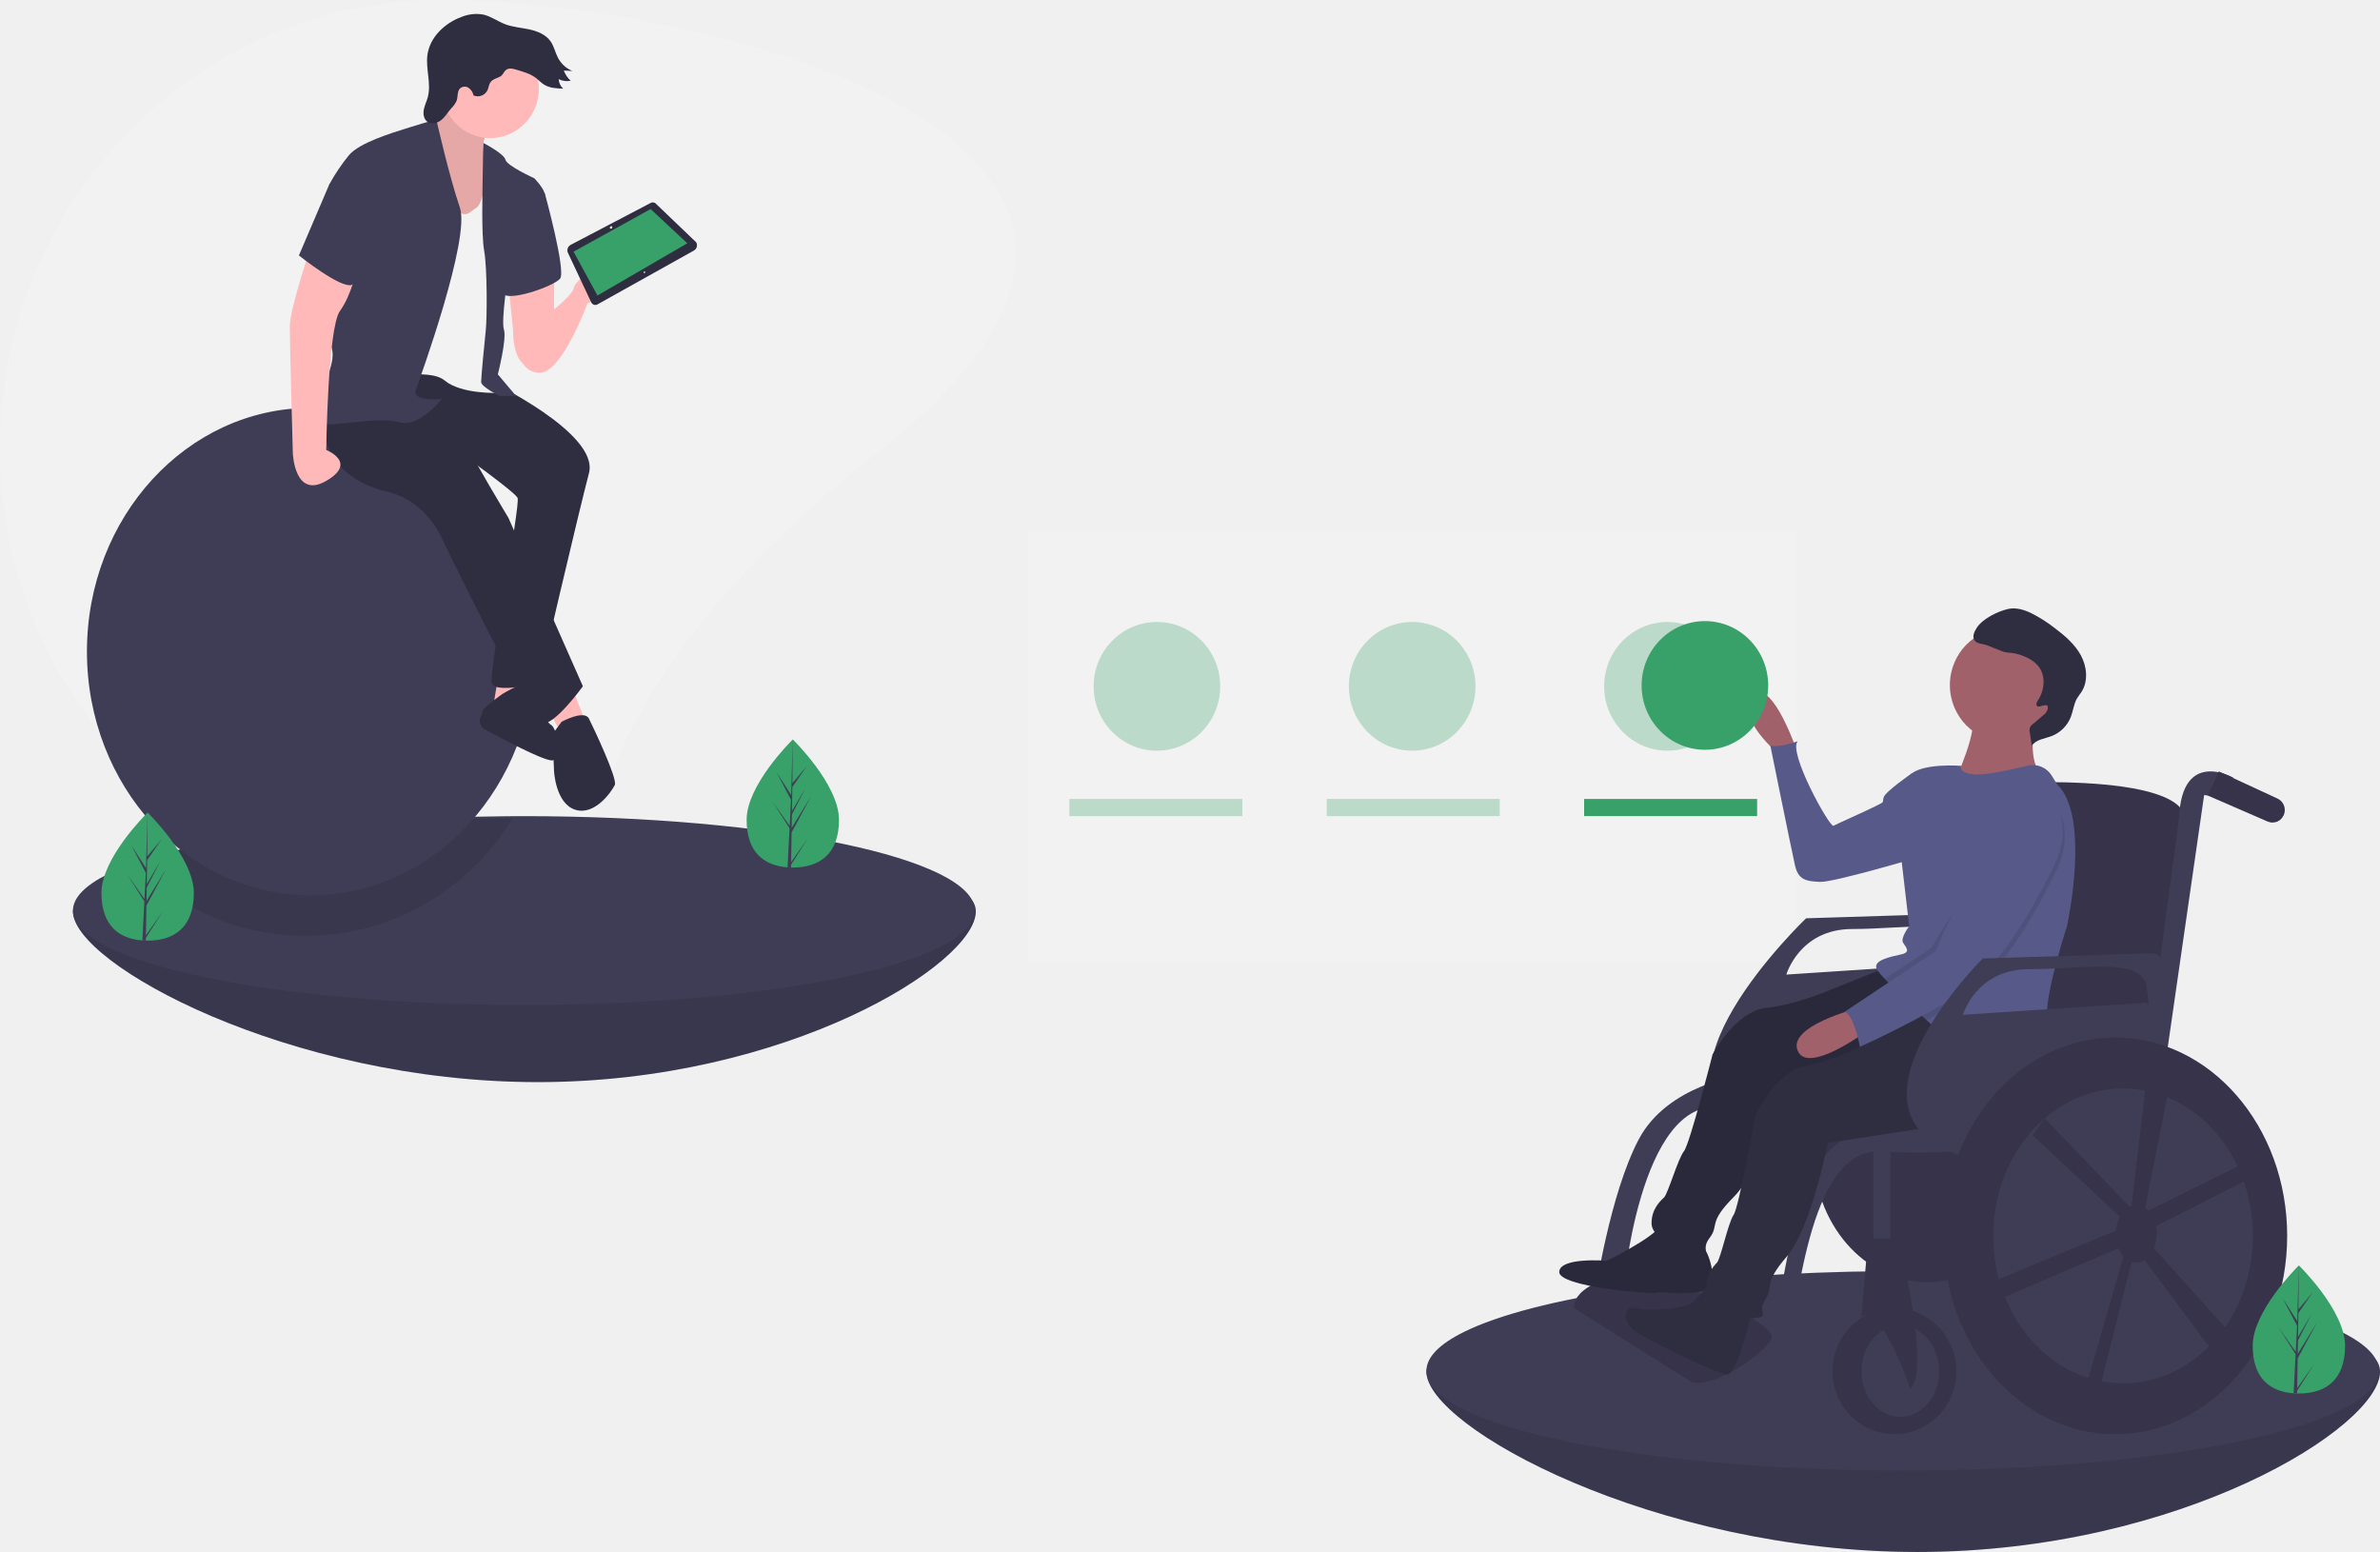
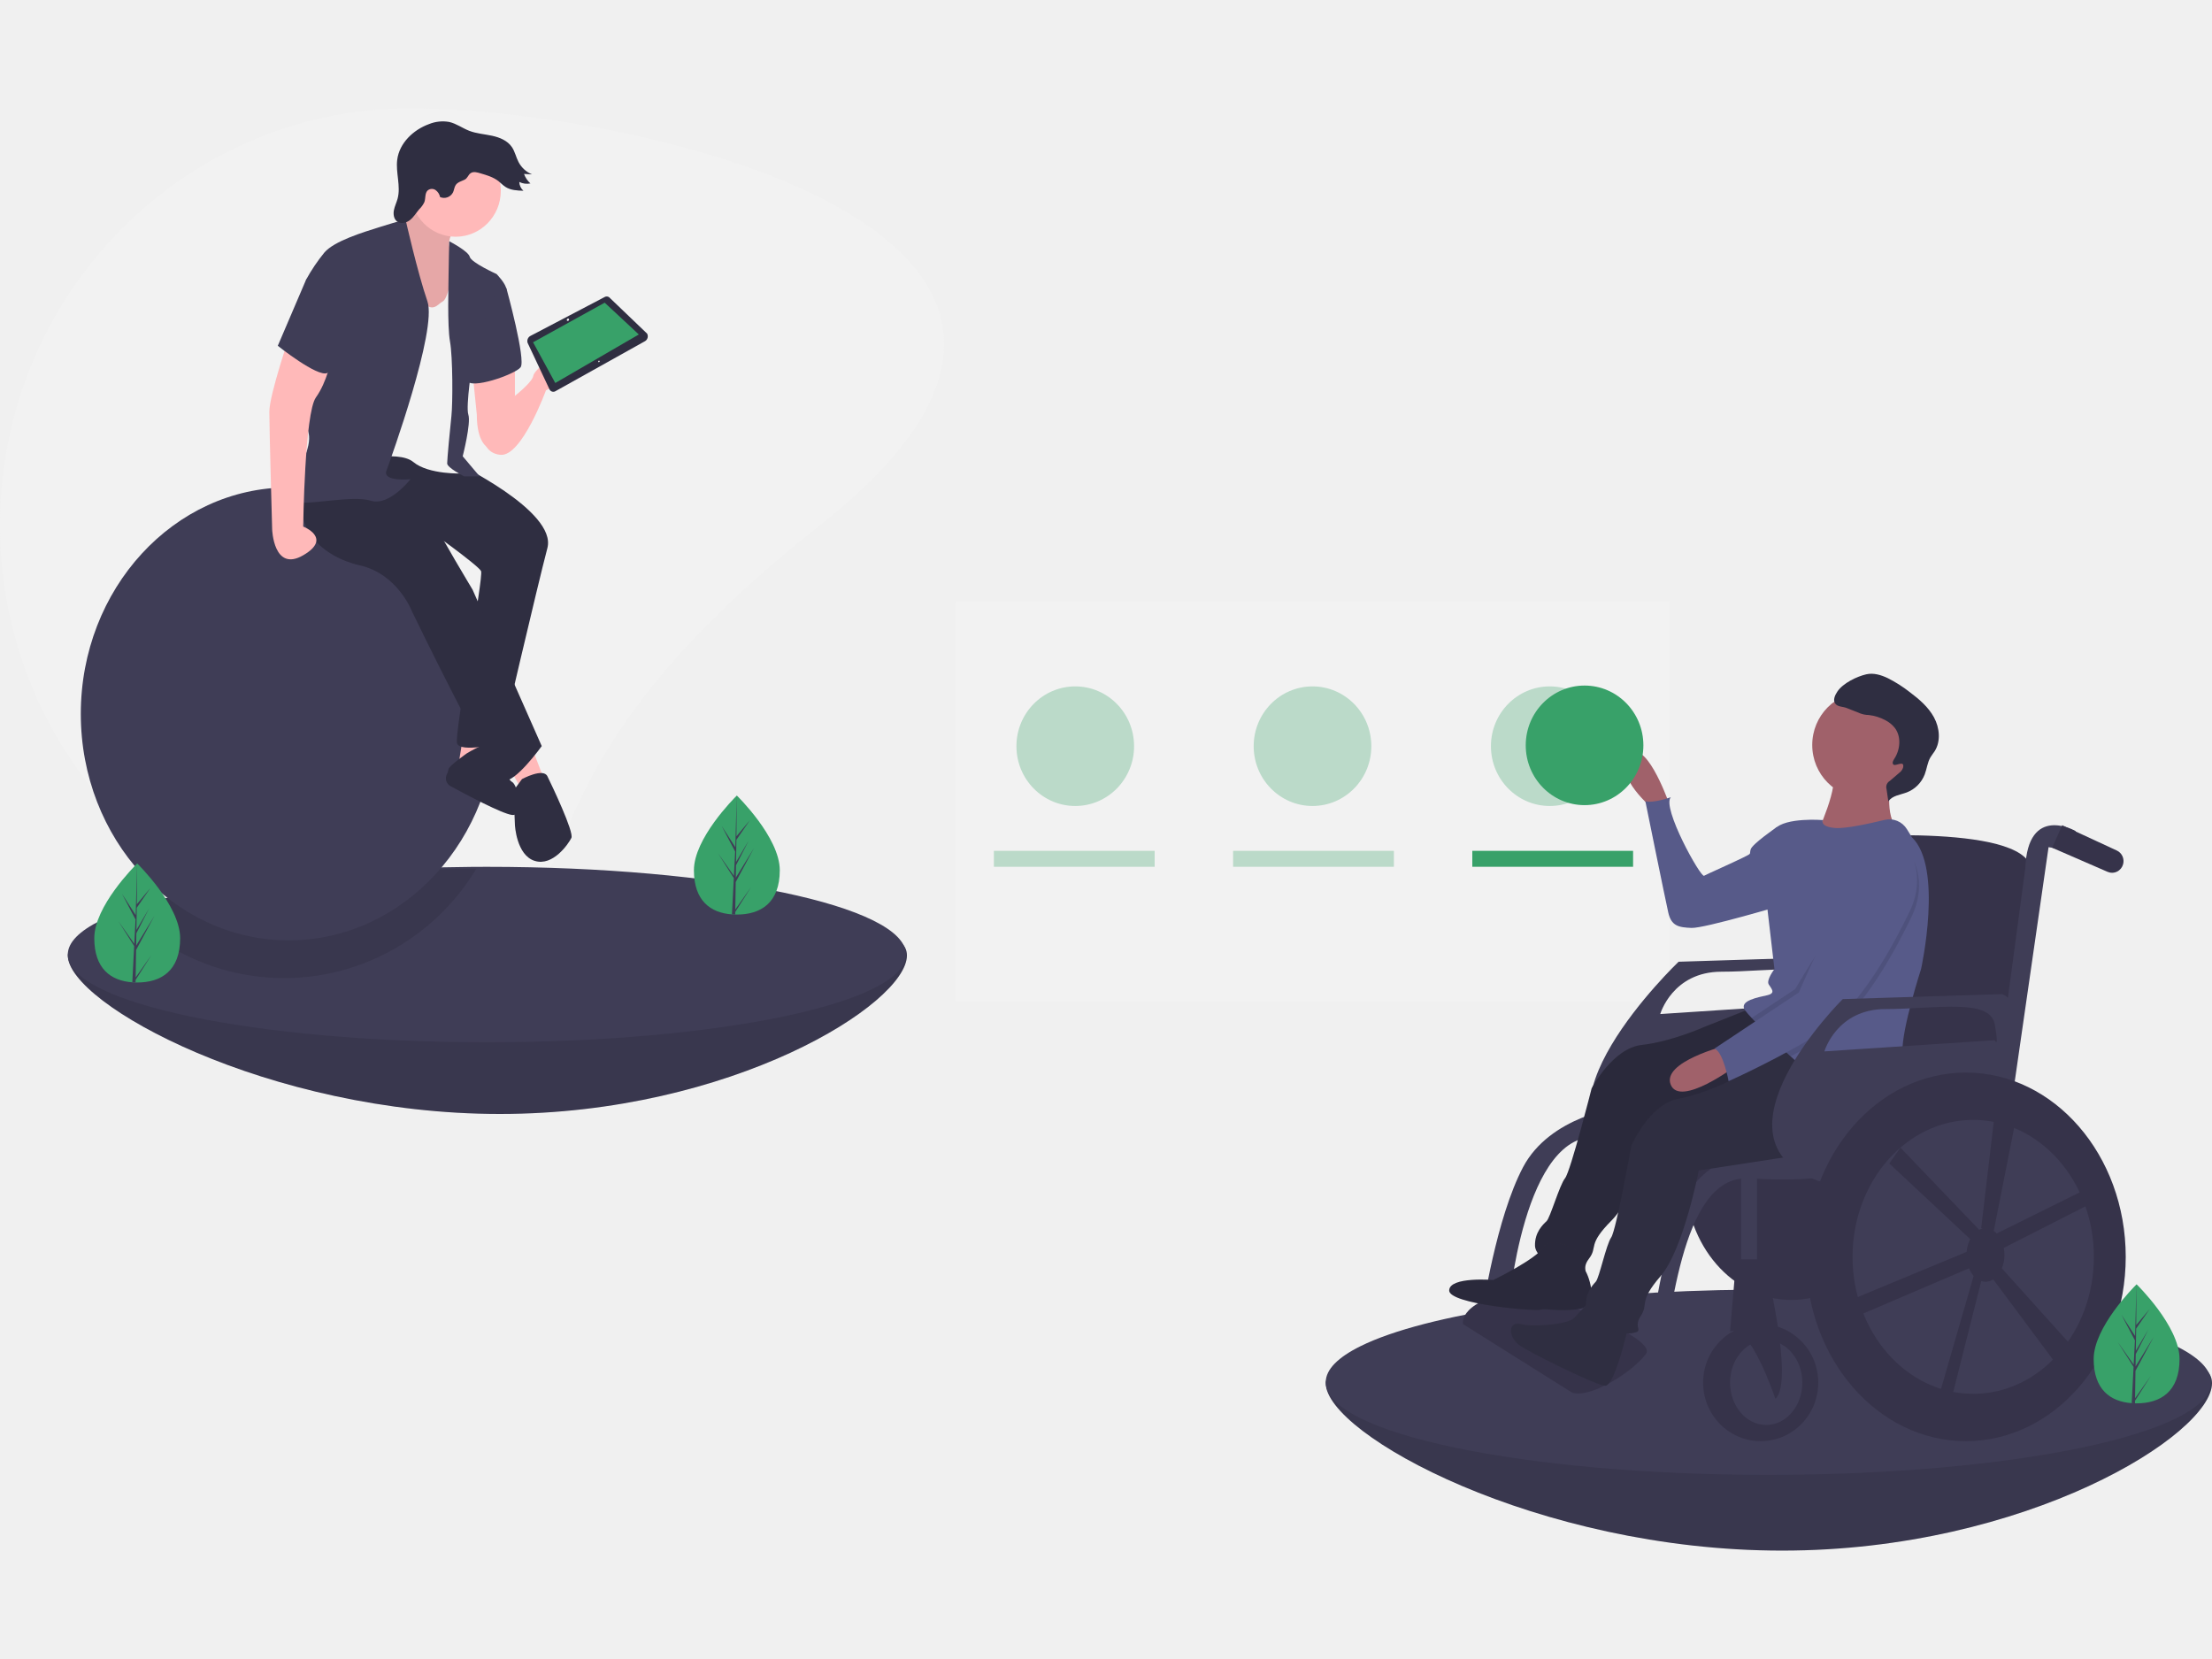
- <svg xmlns="http://www.w3.org/2000/svg" width="477" height="311" viewBox="0 0 477 311" fill="none">
+ <svg xmlns="http://www.w3.org/2000/svg" width="400" height="300" viewBox="0 0 477 311" fill="none">
  <g clip-path="url(#clip0)">
    <path d="M176.82 89.873C97.043 152.714 137.237 179.746 88.41 179.746C39.582 179.746 0 139.508 0 89.873C0 40.237 39.582 0 88.41 0C137.237 0 256.596 27.032 176.82 89.873Z" fill="#F2F2F2" />
    <path d="M195.57 182.658C195.57 193.103 157.71 216.842 107.798 216.842C57.885 216.842 14.621 193.103 14.621 182.658C14.621 180.046 18.859 183.29 23.429 181.031C36.731 174.441 68.451 179.298 104.453 179.027C105.564 179.017 106.679 179.012 107.798 179.012C157.71 179.012 195.57 172.214 195.57 182.658Z" fill="#3F3D56" />
    <path opacity="0.1" d="M195.57 182.658C195.57 193.103 157.71 216.842 107.798 216.842C57.885 216.842 14.621 193.103 14.621 182.658C14.621 180.046 18.859 183.29 23.429 181.031C36.731 174.441 68.451 179.298 104.453 179.027C105.564 179.017 106.679 179.012 107.798 179.012C157.71 179.012 195.57 172.214 195.57 182.658Z" fill="black" />
    <path d="M195.369 182.463C195.369 192.907 154.908 201.378 104.995 201.378C55.083 201.378 14.621 192.907 14.621 182.463C14.621 179.851 17.147 177.366 21.716 175.106C35.019 168.517 65.649 163.834 101.651 163.563C102.761 163.553 103.876 163.548 104.995 163.548C154.908 163.548 195.369 172.019 195.369 182.463Z" fill="#3F3D56" />
    <path opacity="0.1" d="M102.725 163.951C98.887 170.313 93.681 175.709 87.498 179.734C81.316 183.759 74.317 186.31 67.027 187.194C59.737 188.078 52.344 187.273 45.404 184.839C38.463 182.405 32.155 178.405 26.951 173.14C39.562 167.894 68.598 164.166 102.725 163.951Z" fill="black" />
    <path d="M62.26 179.403C87.023 179.403 107.097 157.539 107.097 130.568C107.097 103.598 87.023 81.734 62.26 81.734C37.498 81.734 17.424 103.598 17.424 130.568C17.424 157.539 37.498 179.403 62.26 179.403Z" fill="#3F3D56" />
    <path d="M111.04 54.904V66.352L105.257 73.158C105.257 73.158 102.822 72.23 102.822 66.042L101.909 57.069L111.04 54.904Z" fill="#FFB9B9" />
    <path d="M105.257 66.352C105.257 66.352 114.692 59.854 114.996 57.688C115.301 55.522 128.693 45.621 126.562 51.81C124.432 57.998 117.736 60.782 117.736 60.782C117.736 60.782 112.561 75.015 107.996 74.705C103.43 74.396 103.43 68.517 105.257 66.352Z" fill="#FFB9B9" />
    <path d="M99.778 135.967L98.865 141.536L103.735 140.298V135.967H99.778Z" fill="#FFB9B9" />
    <path d="M100.691 139.061C100.691 139.061 106.32 135.671 106.549 137.211C106.778 138.751 109.213 144.63 110.431 145.249C111.648 145.868 113.17 152.675 110.431 152.365C108.309 152.126 100.528 147.988 97.126 146.135C96.708 145.905 96.391 145.521 96.243 145.062C96.094 144.603 96.124 144.103 96.327 143.666C96.527 143.291 96.664 142.885 96.734 142.464C96.734 141.846 100.691 139.061 100.691 139.061Z" fill="#2F2E41" />
    <path d="M97.952 76.252C97.952 76.252 120.17 86.772 118.04 94.816C115.909 102.861 107.996 136.895 107.996 136.895C107.996 136.895 99.169 139.061 98.561 136.895C97.952 134.729 104.344 101.004 103.735 99.767C103.126 98.529 91.865 90.485 91.865 90.485L68.733 80.584L78.472 71.302L97.952 76.252Z" fill="#2F2E41" />
    <path d="M114.692 137.823L117.431 144.94L112.561 147.105L109.518 141.536L114.692 137.823Z" fill="#FFB9B9" />
    <path d="M98.256 25.51C98.256 25.51 95.517 29.223 97.647 31.08C99.778 32.936 98.256 39.743 98.256 39.743L95.517 47.478L84.56 45.312V32.627L85.169 26.439C85.169 26.439 90.647 21.179 91.256 17.157C91.865 13.134 98.256 25.51 98.256 25.51Z" fill="#FFB9B9" />
    <path opacity="0.1" d="M98.256 25.51C98.256 25.51 95.517 29.223 97.647 31.08C99.778 32.936 98.256 39.743 98.256 39.743L95.517 47.478L84.56 45.312V32.627L85.169 26.439C85.169 26.439 90.647 21.179 91.256 17.157C91.865 13.134 98.256 25.51 98.256 25.51Z" fill="black" />
    <path d="M79.994 73.777C79.994 73.777 94.299 89.866 94.299 90.485C94.299 91.104 101.909 103.789 101.909 103.789L116.822 137.514C116.822 137.514 111.04 145.558 108.605 144.94C106.17 144.321 88.821 108.43 88.821 108.43C88.821 108.43 85.777 100.386 77.559 98.529C69.342 96.673 62.95 90.175 65.994 82.75C69.037 75.324 79.994 73.777 79.994 73.777Z" fill="#2F2E41" />
    <path d="M98.256 27.676C103.635 27.676 107.996 23.244 107.996 17.775C107.996 12.307 103.635 7.875 98.256 7.875C92.877 7.875 88.517 12.307 88.517 17.775C88.517 23.244 92.877 27.676 98.256 27.676Z" fill="#FFB9B9" />
    <path d="M97.952 33.864C97.952 33.864 96.734 40.98 95.517 41.599C94.299 42.218 93.386 44.384 90.647 41.29C87.908 38.196 85.473 32.008 85.473 32.008L76.038 43.765L75.124 76.252C75.124 76.252 85.777 73.468 89.125 76.252C92.473 79.037 99.778 78.728 99.778 78.728L98.256 72.54L99.474 62.02L99.169 52.428L98.865 45.622L97.952 33.864Z" fill="#F2F2F2" />
    <path d="M96.88 28.656C96.88 28.656 100.996 30.77 101.3 32.008C101.604 33.245 107.083 35.721 107.083 35.721C107.083 35.721 109.213 37.886 109.213 39.124C109.213 40.362 101.909 54.594 101.909 54.594C101.909 54.594 100.387 64.186 100.996 66.042C101.604 67.898 99.778 75.015 99.778 75.015L103.43 79.346H100.082C100.082 79.346 96.43 77.49 96.43 76.562C96.43 75.633 97.039 69.136 97.343 66.352C97.647 63.567 97.647 53.666 97.039 50.263C96.43 46.859 96.734 37.886 96.734 35.721C96.734 33.555 96.88 28.656 96.88 28.656Z" fill="#3F3D56" />
    <path d="M87.451 23.958C87.451 23.958 86.082 24.273 82.125 25.51C78.168 26.748 72.081 28.604 69.95 31.08C68.455 32.91 67.13 34.878 65.994 36.958L67.211 59.235C67.211 59.235 64.776 63.876 65.081 66.352C65.385 68.827 67.82 69.136 65.994 74.396C64.168 79.656 60.515 84.297 63.863 84.916C67.211 85.534 76.038 83.369 79.994 84.606C83.951 85.844 88.517 79.965 88.517 79.965C88.517 79.965 82.429 80.584 83.342 78.109C84.255 75.633 94.299 47.787 92.169 41.599C90.038 35.411 87.451 23.958 87.451 23.958Z" fill="#3F3D56" />
    <path d="M107.692 37.577L109.213 38.815C109.213 38.815 113.474 54.285 112.257 55.832C111.04 57.379 101.3 60.782 100.691 58.617C100.082 56.451 107.692 37.577 107.692 37.577Z" fill="#3F3D56" />
    <path d="M62.646 48.406C62.646 48.406 58.08 61.711 58.08 65.423C58.08 69.136 58.689 90.794 58.689 90.794C58.689 90.794 58.993 100.076 65.385 96.364C71.777 92.651 65.385 90.175 65.385 90.175C65.385 90.175 65.689 65.733 68.124 62.329C70.559 58.926 71.472 53.975 71.472 53.975L62.646 48.406Z" fill="#FFB9B9" />
    <path d="M112.561 144.63C112.561 144.63 117.127 142.155 118.04 144.011C118.953 145.868 123.823 156.078 123.214 157.316C122.605 158.553 119.257 163.504 115.301 162.266C111.344 161.028 111.04 154.531 111.04 154.531L110.735 147.105L112.561 144.63Z" fill="#2F2E41" />
    <path d="M100.163 15.384C99.493 15.705 98.697 15.897 98.275 16.517C97.963 16.976 97.932 17.573 97.704 18.082C97.455 18.585 97.027 18.973 96.506 19.166C95.986 19.36 95.413 19.344 94.903 19.123C94.779 18.506 94.426 17.962 93.918 17.602C93.662 17.431 93.358 17.348 93.052 17.365C92.745 17.382 92.452 17.498 92.216 17.697C91.588 18.305 91.81 19.366 91.518 20.195C91.243 20.778 90.865 21.305 90.402 21.75C89.736 22.531 89.205 23.447 88.403 24.083C87.601 24.719 86.384 24.994 85.587 24.352C84.917 23.812 84.778 22.815 84.941 21.961C85.104 21.108 85.507 20.322 85.735 19.484C86.475 16.761 85.295 13.853 85.66 11.052C86.128 7.464 89.128 4.629 92.477 3.399C93.871 2.822 95.397 2.658 96.878 2.925C98.41 3.273 99.719 4.264 101.185 4.831C102.754 5.437 104.46 5.543 106.102 5.897C107.743 6.252 109.433 6.937 110.385 8.341C111.05 9.321 111.278 10.538 111.829 11.588C112.463 12.786 113.489 13.721 114.731 14.23L112.995 14.13C113.286 14.917 113.761 15.621 114.378 16.181C113.564 16.35 112.718 16.236 111.976 15.859C111.989 16.221 112.075 16.577 112.229 16.904C112.383 17.232 112.602 17.523 112.871 17.762C111.536 17.721 110.128 17.658 108.999 16.931C108.447 16.575 107.996 16.079 107.476 15.675C106.367 14.815 104.992 14.406 103.651 14.015C102.947 13.809 102.1 13.524 101.463 13.984C100.933 14.367 100.849 15.056 100.163 15.384Z" fill="#2F2E41" />
    <path d="M70.559 33.245L65.994 36.958L59.906 51.191C59.906 51.191 68.428 57.998 70.559 57.069C72.69 56.141 76.342 39.743 76.342 39.743L70.559 33.245Z" fill="#3F3D56" />
    <path d="M139.034 50.228L119.823 60.955C119.712 61.03 119.586 61.08 119.454 61.1C119.321 61.12 119.186 61.111 119.058 61.072C118.93 61.034 118.812 60.967 118.711 60.877C118.611 60.787 118.532 60.676 118.478 60.551L113.772 50.552C113.683 50.267 113.697 49.959 113.813 49.684C113.929 49.409 114.137 49.185 114.402 49.053L130.351 40.696C130.548 40.576 130.781 40.533 131.006 40.577C131.231 40.621 131.433 40.748 131.572 40.933L139.539 48.563C139.617 48.705 139.666 48.862 139.683 49.024C139.7 49.186 139.685 49.35 139.637 49.505C139.59 49.661 139.512 49.806 139.409 49.93C139.305 50.054 139.177 50.156 139.034 50.228Z" fill="#2F2E41" />
    <path d="M137.752 48.751L119.742 59.215L114.95 50.434L130.4 41.894L137.752 48.751Z" fill="#38A169" />
    <path d="M122.641 45.726C122.735 45.612 122.734 45.453 122.638 45.372C122.542 45.291 122.388 45.318 122.294 45.432C122.201 45.546 122.202 45.705 122.298 45.786C122.394 45.867 122.548 45.841 122.641 45.726Z" fill="#F2F2F2" />
    <path d="M129.27 54.661C129.333 54.584 129.332 54.479 129.268 54.425C129.204 54.37 129.101 54.388 129.039 54.464C128.976 54.541 128.978 54.646 129.041 54.7C129.105 54.755 129.208 54.737 129.27 54.661Z" fill="#F2F2F2" />
    <path d="M38.847 178.93C38.847 186.017 34.703 188.492 29.59 188.492C29.471 188.492 29.353 188.49 29.235 188.488C28.998 188.483 28.763 188.471 28.531 188.455C23.916 188.123 20.332 185.521 20.332 178.93C20.332 172.109 28.905 163.502 29.551 162.864L29.552 162.863C29.577 162.838 29.59 162.826 29.59 162.826C29.59 162.826 38.847 171.843 38.847 178.93Z" fill="#38A169" />
    <path d="M29.252 187.408L32.638 182.599L29.244 187.936L29.235 188.488C28.998 188.483 28.763 188.471 28.531 188.455L28.896 181.364L28.893 181.309L28.899 181.299L28.934 180.629L25.531 175.279L28.945 180.127L28.953 180.269L29.228 174.911L26.315 169.383L29.264 173.972L29.551 162.864L29.552 162.826V162.863L29.504 171.622L32.405 168.149L29.492 172.376L29.416 177.173L32.124 172.569L29.405 177.879L29.362 180.546L33.293 174.138L29.347 181.476L29.252 187.408Z" fill="#3F3D56" />
    <path d="M168.153 164.279C168.153 171.367 164.009 173.842 158.895 173.842C158.777 173.842 158.659 173.84 158.541 173.837C158.304 173.832 158.069 173.821 157.837 173.805C153.222 173.473 149.638 170.871 149.638 164.279C149.638 157.459 158.211 148.852 158.857 148.214L158.858 148.213C158.883 148.188 158.895 148.176 158.895 148.176C158.895 148.176 168.153 157.192 168.153 164.279Z" fill="#38A169" />
    <path d="M158.558 172.757L161.944 167.948L158.549 173.286L158.541 173.837C158.304 173.832 158.069 173.821 157.837 173.805L158.202 166.714L158.199 166.659L158.205 166.649L158.24 165.979L154.837 160.628L158.25 165.476L158.259 165.618L158.534 160.261L155.621 154.732L158.57 159.321L158.857 148.214L158.858 148.176V148.213L158.81 156.971L161.711 153.499L158.798 157.726L158.722 162.523L161.43 157.919L158.711 163.229L158.668 165.896L162.598 159.488L158.653 166.826L158.558 172.757Z" fill="#3F3D56" />
    <path d="M359.985 106.407H206.078V192.552H359.985V106.407Z" fill="#F2F2F2" />
    <path opacity="0.3" d="M231.87 150.43C238.876 150.43 244.555 144.657 244.555 137.535C244.555 130.414 238.876 124.641 231.87 124.641C224.865 124.641 219.186 130.414 219.186 137.535C219.186 144.657 224.865 150.43 231.87 150.43Z" fill="#38A169" />
    <path opacity="0.3" d="M283.031 150.43C290.037 150.43 295.716 144.657 295.716 137.535C295.716 130.414 290.037 124.641 283.031 124.641C276.026 124.641 270.347 130.414 270.347 137.535C270.347 144.657 276.026 150.43 283.031 150.43Z" fill="#38A169" />
    <path opacity="0.3" d="M334.193 150.43C341.198 150.43 346.877 144.657 346.877 137.535C346.877 130.414 341.198 124.641 334.193 124.641C327.187 124.641 321.508 130.414 321.508 137.535C321.508 144.657 327.187 150.43 334.193 150.43Z" fill="#38A169" />
    <path opacity="0.3" d="M248.994 160.101H214.323V163.539H248.994V160.101Z" fill="#38A169" />
    <path opacity="0.3" d="M300.578 160.101H265.907V163.539H300.578V160.101Z" fill="#38A169" />
    <path d="M352.162 160.101H317.491V163.539H352.162V160.101Z" fill="#38A169" />
    <path d="M477 274.895C477 285.926 437.014 311 384.297 311C331.58 311 285.885 285.926 285.885 274.895C285.885 272.136 290.361 275.563 295.187 273.176C309.238 266.216 342.74 271.346 380.764 271.06C381.937 271.049 383.115 271.044 384.297 271.044C437.014 271.044 477 263.864 477 274.895Z" fill="#3F3D56" />
    <path opacity="0.1" d="M477 274.895C477 285.926 437.014 311 384.297 311C331.58 311 285.885 285.926 285.885 274.895C285.885 272.136 290.361 275.563 295.187 273.176C309.238 266.216 342.74 271.346 380.764 271.06C381.937 271.049 383.115 271.044 384.297 271.044C437.014 271.044 477 263.864 477 274.895Z" fill="black" />
    <path d="M476.789 274.689C476.789 285.72 434.054 294.667 381.337 294.667C328.62 294.667 285.885 285.72 285.885 274.689C285.885 271.93 288.553 269.306 293.379 266.919C307.429 259.959 339.78 255.013 377.804 254.727C378.977 254.716 380.155 254.711 381.337 254.711C434.054 254.711 476.789 263.658 476.789 274.689Z" fill="#3F3D56" />
    <path d="M386.282 256.948C398.901 256.948 409.131 245.154 409.131 230.606C409.131 216.057 398.901 204.263 386.282 204.263C373.662 204.263 363.432 216.057 363.432 230.606C363.432 245.154 373.662 256.948 386.282 256.948Z" fill="#36334A" />
    <path d="M396.32 182.942L361.979 184.016C361.979 184.016 326.751 217.626 351.845 226.756C351.845 226.756 387.602 228.323 394.999 222.416C394.999 222.416 404.244 185.359 396.32 182.942ZM394.735 192.878L358.017 195.295C358.017 195.295 360.659 186.165 371.225 186.165C381.791 186.165 393.678 183.748 394.735 189.387C395.791 195.026 394.735 192.878 394.735 192.878Z" fill="#3F3D56" />
    <path d="M431.452 204.156L386.282 202.545L396.848 157.164C396.848 157.164 439.113 153.941 438.056 164.951C436.999 175.961 431.452 204.156 431.452 204.156Z" fill="#36334A" />
    <path d="M387.845 225.849C387.845 225.849 360.659 230.74 350.885 216.24C341.111 201.739 387.867 209.526 387.867 209.526L391.829 220.536L387.845 225.849Z" fill="#36334A" />
    <path d="M379.678 287.399C386.535 287.399 392.093 281.749 392.093 274.778C392.093 267.808 386.535 262.158 379.678 262.158C372.821 262.158 367.263 267.808 367.263 274.778C367.263 281.749 372.821 287.399 379.678 287.399Z" fill="#36334A" />
    <path d="M380.866 283.908C385.17 283.908 388.659 279.821 388.659 274.778C388.659 269.736 385.17 265.649 380.866 265.649C376.563 265.649 373.074 269.736 373.074 274.778C373.074 279.821 376.563 283.908 380.866 283.908Z" fill="#3F3D56" />
    <path d="M447.566 155.821C447.566 155.821 437.264 149.914 436.735 163.877L428.018 228.86H431.716L441.754 159.312C441.754 159.312 446.773 160.118 447.566 160.118C448.358 160.118 447.566 155.821 447.566 155.821Z" fill="#3F3D56" />
    <path d="M457.831 162.991C457.737 163.336 457.571 163.657 457.345 163.931C457.119 164.206 456.838 164.428 456.52 164.583C456.203 164.738 455.857 164.822 455.505 164.83C455.152 164.838 454.803 164.769 454.479 164.628L442.528 159.434L444.696 154.58L456.474 160.033C457.01 160.281 457.441 160.716 457.69 161.258C457.938 161.8 457.988 162.415 457.831 162.991Z" fill="#36334A" />
    <path d="M385.225 224.295C385.225 224.295 366.206 222.147 360.923 240.676C355.64 259.204 356.168 273.436 351.677 272.362C347.187 271.288 337.677 267.528 337.677 267.528L338.47 273.167C338.47 273.167 355.111 281.76 357.753 272.63C360.395 263.5 361.979 229.935 377.036 230.74C392.093 231.546 394.735 229.935 394.735 229.935L385.225 224.295Z" fill="#3F3D56" />
    <path d="M349.036 215.434C349.036 215.434 334.243 217.314 328.432 228.323C322.62 239.333 319.715 259.204 319.715 259.204H325.262C325.262 259.204 328.432 219.731 345.074 221.879L349.036 215.434Z" fill="#3F3D56" />
    <path d="M338.998 276.927L315.488 262.158C315.488 262.158 314.167 256.787 329.224 254.639C329.224 254.639 357.691 264.76 354.949 268.561C352.206 272.362 342.96 278.269 338.998 276.927Z" fill="#36334A" />
    <path d="M382.646 192.042C383.37 192.843 396.691 205.728 396.691 205.728C396.691 205.728 395.368 214.721 381.114 215.837L357.359 217.697C357.359 217.697 352.868 234.447 347.53 239.8C342.191 245.153 344.641 245.452 342.638 248.061C340.634 250.67 343.446 251.37 340.405 251.623C337.363 251.877 331.08 248.138 331.011 245.247C330.943 242.356 332.717 240.7 333.506 239.964C334.294 239.227 336.294 232.189 337.493 230.701C338.692 229.212 343.23 211.308 343.23 211.308C343.23 211.308 347.76 202.647 354.04 201.956C360.32 201.265 367.307 198.16 367.307 198.16" fill="#2F2E41" />
    <path opacity="0.1" d="M382.646 192.042C383.37 192.843 396.691 205.728 396.691 205.728C396.691 205.728 395.368 214.721 381.114 215.837L357.359 217.697C357.359 217.697 352.868 234.447 347.53 239.8C342.191 245.153 344.641 245.452 342.638 248.061C340.634 250.67 343.446 251.37 340.405 251.623C337.363 251.877 331.08 248.138 331.011 245.247C330.943 242.356 332.717 240.7 333.506 239.964C334.294 239.227 336.294 232.189 337.493 230.701C338.692 229.212 343.23 211.308 343.23 211.308C343.23 211.308 347.76 202.647 354.04 201.956C360.32 201.265 367.307 198.16 367.307 198.16" fill="black" />
    <path d="M359.602 149.04C359.602 149.04 354.603 135.231 351.181 139.63C347.759 144.03 356.687 151.256 356.687 151.256L359.602 149.04Z" fill="#A0616A" />
    <path d="M385.937 156.248L383.091 155.024C383.091 155.024 377.866 158.613 377.522 159.778C377.178 160.944 377.923 160.536 375.871 161.561C373.819 162.587 368.213 165.069 367.467 165.476C366.722 165.884 358.284 150.708 360.302 148.529C360.302 148.529 356.525 149.913 354.805 149.389C354.805 149.389 359.098 170.545 359.751 173.412C360.404 176.279 361.929 176.617 364.772 176.722C367.615 176.828 384.881 171.678 384.881 171.678L385.937 156.248Z" fill="#575A89" />
    <path d="M341.403 247.176C341.403 247.176 341.259 250.177 341.752 250.522C342.245 250.867 345.291 258.17 340.599 258.875C335.907 259.579 333.331 258.662 332.197 259.05C331.062 259.438 312.36 257.869 312.504 254.868C312.648 251.866 321.999 252.65 321.999 252.65C321.999 252.65 331.261 248.202 332.996 245.427C334.73 242.653 341.403 247.176 341.403 247.176Z" fill="#2F2E41" />
    <path opacity="0.1" d="M341.403 247.176C341.403 247.176 341.259 250.177 341.752 250.522C342.245 250.867 345.291 258.17 340.599 258.875C335.907 259.579 333.331 258.662 332.197 259.05C331.062 259.438 312.36 257.869 312.504 254.868C312.648 251.866 321.999 252.65 321.999 252.65C321.999 252.65 331.261 248.202 332.996 245.427C334.73 242.653 341.403 247.176 341.403 247.176Z" fill="black" />
    <path d="M351.053 262.986C351.053 262.986 348.208 275.584 346.122 275.455C344.035 275.327 329.305 268.039 327.493 266.596C325.166 264.743 325.258 261.468 327.929 262.156C330.6 262.844 338.155 262.227 339.439 260.84L342.741 257.274L351.053 262.986Z" fill="#2F2E41" />
    <path d="M380.213 192.993C380.993 193.739 404.699 214.183 404.699 214.183C404.699 214.183 404.022 223.25 389.886 225.416L366.326 229.027C366.326 229.027 363.046 246.065 358.104 251.798C353.163 257.532 355.627 257.648 353.816 260.399C352.004 263.149 354.859 263.639 351.844 264.116C348.828 264.594 342.294 261.33 342.019 258.451C341.744 255.573 343.395 253.79 344.129 252.997C344.863 252.205 346.354 245.038 347.443 243.464C348.532 241.891 351.778 223.699 351.778 223.699C351.778 223.699 355.677 214.726 361.891 213.573C368.105 212.42 374.851 208.806 374.851 208.806" fill="#2F2E41" />
    <path d="M402.035 148.703C408.243 148.703 413.276 143.587 413.276 137.276C413.276 130.966 408.243 125.85 402.035 125.85C395.827 125.85 390.794 130.966 390.794 137.276C390.794 143.587 395.827 148.703 402.035 148.703Z" fill="#A0616A" />
    <path d="M407.927 144.409C407.927 144.409 406.241 151.39 408.809 154.968C411.377 158.546 391.635 156.843 391.635 156.843C391.635 156.843 396.979 145.516 395.007 142.881C393.035 140.247 407.927 144.409 407.927 144.409Z" fill="#A0616A" />
    <path d="M382.693 155.385C380.308 157.961 381.121 172.563 381.121 172.563L382.644 185.605C382.644 185.605 380.821 187.97 381.417 188.914C382.013 189.858 382.988 190.791 381.108 191.233C379.227 191.676 374.894 192.387 376.281 194.461C376.734 195.049 377.219 195.61 377.734 196.143C378.176 196.618 378.701 197.17 379.297 197.785C380.692 199.216 382.465 200.977 384.432 202.834C384.99 203.363 385.561 203.897 386.146 204.436C393.652 211.339 402.986 218.645 404.917 215.139C408.151 209.265 410.398 208.426 410.249 203.427C410.101 198.427 414.263 185.596 414.263 185.596C414.263 185.596 419.103 163.698 412.283 157.171L411.216 155.437C410.721 154.631 409.989 154.003 409.124 153.643C408.259 153.283 407.304 153.209 406.395 153.431C403.066 154.24 397.962 155.357 395.751 155.177C392.335 154.897 393.084 153.469 393.084 153.469C393.084 153.469 385.078 152.81 382.693 155.385Z" fill="#575A89" />
    <path d="M372.153 202.094C372.153 202.094 358.246 205.601 360.286 210.542C362.327 215.484 374.365 206.453 374.365 206.453L372.153 202.094Z" fill="#A0616A" />
    <path d="M408.256 141.457C407.98 141.116 408.253 140.618 408.494 140.25C409.785 138.28 410.031 135.476 408.611 133.6C408.052 132.901 407.352 132.332 406.558 131.93C405.444 131.33 404.228 130.951 402.975 130.812C402.308 130.802 401.649 130.67 401.028 130.422C400.636 130.22 398.786 129.562 398.389 129.37C397.516 128.948 396.302 129.13 395.743 128.329C395.208 127.562 395.707 126.512 396.227 125.735C397.411 123.964 400.406 122.496 402.462 122.031C404.023 121.678 405.652 122.174 407.098 122.867C408.765 123.708 410.346 124.713 411.819 125.87C413.842 127.393 415.835 129.082 417.05 131.323C418.265 133.565 418.558 136.485 417.185 138.63C416.899 139.077 416.55 139.481 416.282 139.939C415.629 141.057 415.511 142.41 415.05 143.623C414.706 144.51 414.184 145.313 413.516 145.982C412.849 146.651 412.051 147.17 411.173 147.506C409.768 148.034 408.039 148.18 407.208 149.448L406.82 146.804C406.719 146.47 406.734 146.112 406.861 145.788C406.989 145.464 407.222 145.194 407.522 145.024L409.513 143.319C409.91 143.044 410.211 142.65 410.374 142.191C410.805 140.364 408.718 142.025 408.256 141.457Z" fill="#2F2E41" />
    <path opacity="0.1" d="M388.319 191.782L379.297 197.785C381.086 199.624 383.503 202.004 386.146 204.436C388.65 203.066 391.204 201.582 393.488 200.092C401.847 194.638 409.013 180.945 412.224 174.303C415.434 167.66 412.821 162.544 412.821 162.544C410.694 161.586 408.443 160.942 406.137 160.632C401.953 159.991 388.319 191.782 388.319 191.782Z" fill="black" />
    <path opacity="0.1" d="M387.127 189.894L377.734 196.143C378.176 196.618 378.702 197.17 379.297 197.785C380.692 199.216 382.465 200.977 384.433 202.834C387.101 201.385 389.854 199.797 392.296 198.204C400.654 192.75 407.821 179.057 411.032 172.415C414.242 165.772 405.604 168.155 405.604 168.155C405.604 168.155 410.086 166.092 405.902 165.451C401.717 164.809 387.127 189.894 387.127 189.894Z" fill="black" />
    <path d="M412.408 161.402C412.408 161.402 415.022 166.518 411.811 173.161C408.6 179.803 401.434 193.496 393.076 198.95C384.718 204.403 372.76 209.775 372.76 209.775C372.76 209.775 371.625 203.458 369.711 202.747L387.906 190.64C387.906 190.64 401.54 158.848 405.725 159.49C408.031 159.8 410.282 160.444 412.408 161.402Z" fill="#575A89" />
    <path d="M375.451 228.86V260.278H378.885V228.323L375.451 228.86Z" fill="#3F3D56" />
    <path d="M380.47 248.194C380.47 248.194 387.074 274.51 382.848 278.269C382.848 278.269 377.3 261.621 373.074 263.769L374.395 248.194H380.47Z" fill="#36334A" />
    <path d="M431.716 190.998L397.376 192.072C397.376 192.072 366.998 222.147 392.093 231.277C392.093 231.277 422.999 236.379 430.396 230.472C430.396 230.472 439.641 193.415 431.716 190.998ZM430.131 200.934L393.414 203.35C393.414 203.35 396.055 194.22 406.622 194.22C417.188 194.22 429.075 191.804 430.131 197.443C431.188 203.082 430.131 200.934 430.131 200.934V200.934Z" fill="#3F3D56" />
    <path d="M423.924 287.399C442.962 287.399 458.396 269.606 458.396 247.657C458.396 225.708 442.962 207.915 423.924 207.915C404.885 207.915 389.452 225.708 389.452 247.657C389.452 269.606 404.885 287.399 423.924 287.399Z" fill="#36334A" />
    <path d="M425.509 277.195C439.879 277.195 451.528 263.971 451.528 247.657C451.528 231.344 439.879 218.119 425.509 218.119C411.139 218.119 399.489 231.344 399.489 247.657C399.489 263.971 411.139 277.195 425.509 277.195Z" fill="#3F3D56" />
    <path d="M432.245 247.254C432.244 246.739 432.193 246.225 432.094 245.72L451.528 235.842L450.207 232.888L430.576 242.611C430.378 242.404 430.159 242.218 429.923 242.057L429.938 242.06L435.679 213.017L430.601 212.9L427.226 241.481L427.549 241.55C427.287 241.605 427.033 241.693 426.792 241.813L409.814 224.097L407.414 227.518L424.858 243.832C424.421 244.686 424.158 245.621 424.086 246.582L399.489 256.787L398.961 261.084L424.6 250.122C424.839 250.725 425.178 251.282 425.602 251.769L417.716 279.075H420.622L427.241 252.88C427.535 252.976 427.842 253.026 428.15 253.028C428.746 253.022 429.328 252.845 429.829 252.516L443.603 271.019L447.83 268.065L431.691 250.145C432.061 249.228 432.25 248.246 432.245 247.254Z" fill="#36334A" />
    <path d="M341.698 150.248C348.703 150.248 354.382 144.475 354.382 137.354C354.382 130.232 348.703 124.459 341.698 124.459C334.692 124.459 329.013 130.232 329.013 137.354C329.013 144.475 334.692 150.248 341.698 150.248Z" fill="#38A169" />
    <path d="M470 269.68C470 276.768 465.856 279.243 460.743 279.243C460.624 279.243 460.506 279.241 460.388 279.238C460.151 279.233 459.916 279.222 459.684 279.205C455.07 278.874 451.485 276.272 451.485 269.68C451.485 262.86 460.058 254.253 460.704 253.615L460.705 253.614C460.73 253.589 460.743 253.576 460.743 253.576C460.743 253.576 470 262.593 470 269.68Z" fill="#38A169" />
    <path d="M460.405 278.158L463.791 273.349L460.397 278.687L460.388 279.238C460.151 279.233 459.916 279.222 459.684 279.205L460.049 272.115L460.046 272.06L460.052 272.05L460.087 271.38L456.684 266.029L460.098 270.877L460.106 271.019L460.381 265.662L457.468 260.133L460.417 264.722L460.704 253.615L460.705 253.576V253.614L460.657 262.372L463.558 258.9L460.646 263.127L460.569 267.924L463.278 263.32L460.558 268.63L460.515 271.297L464.446 264.889L460.5 272.227L460.405 278.158Z" fill="#3F3D56" />
  </g>
  <defs>
    <clipPath id="clip0">
      <rect width="477" height="311" fill="white" />
    </clipPath>
  </defs>
</svg>
